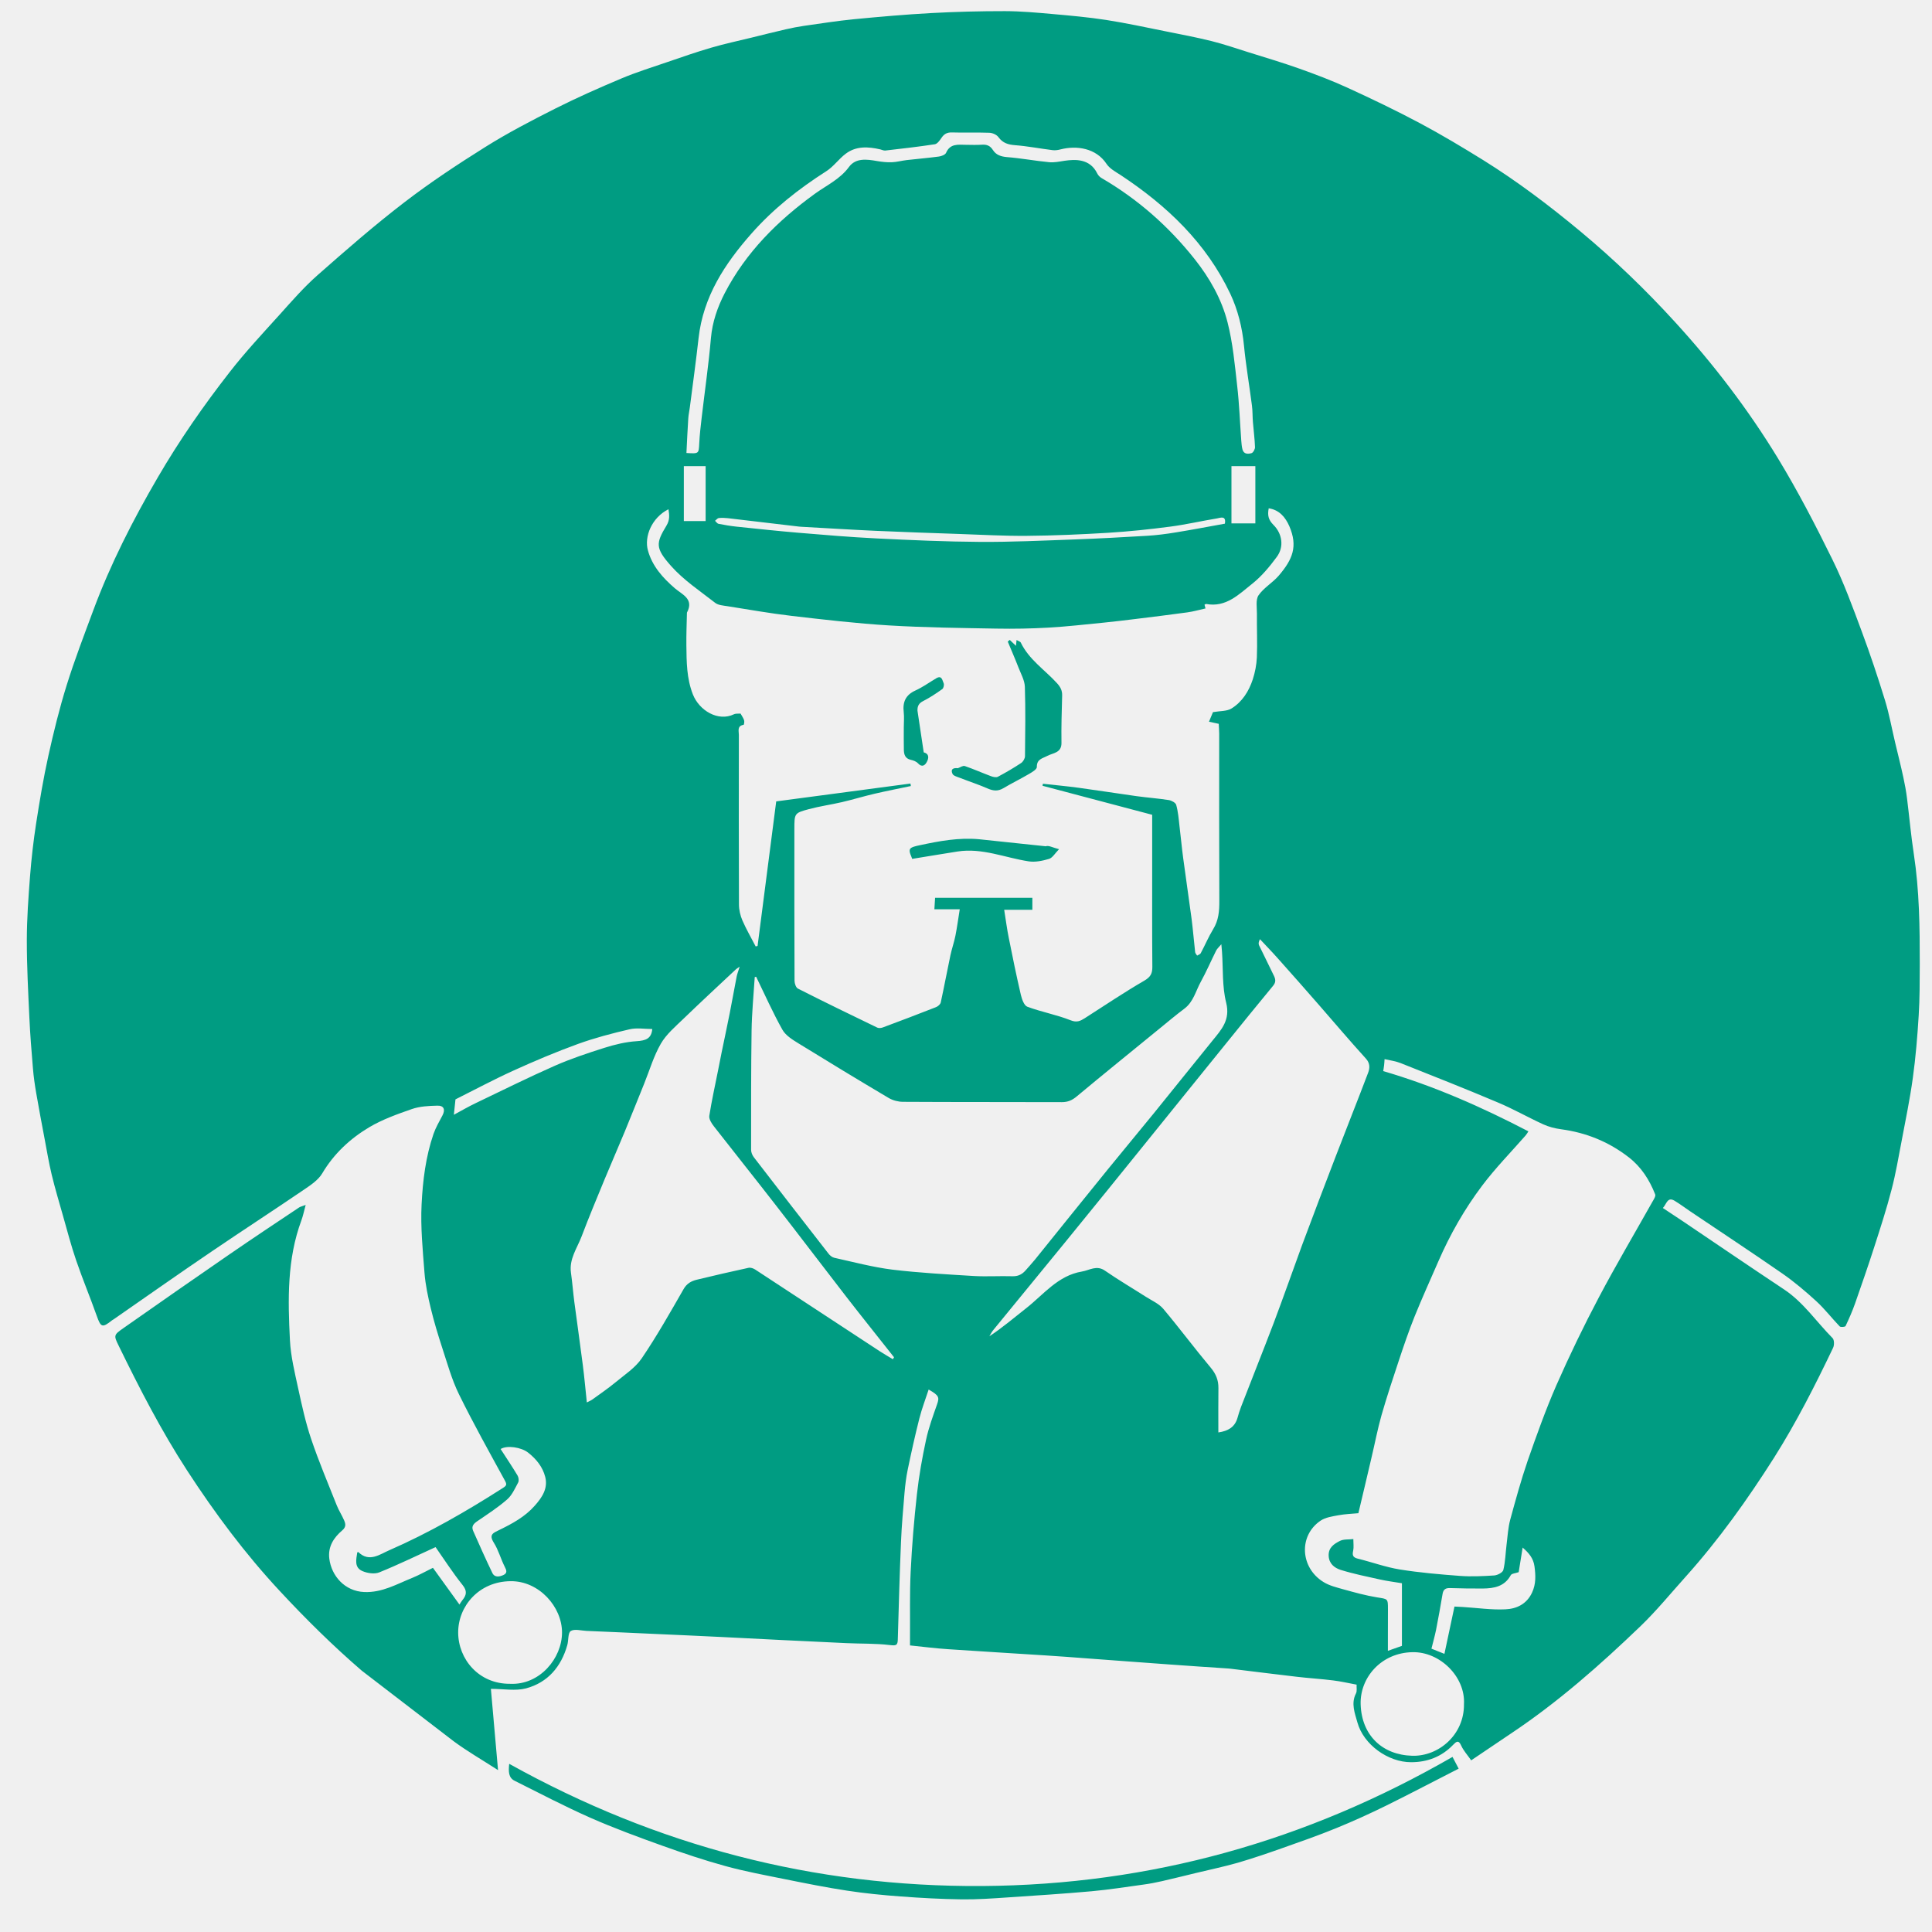
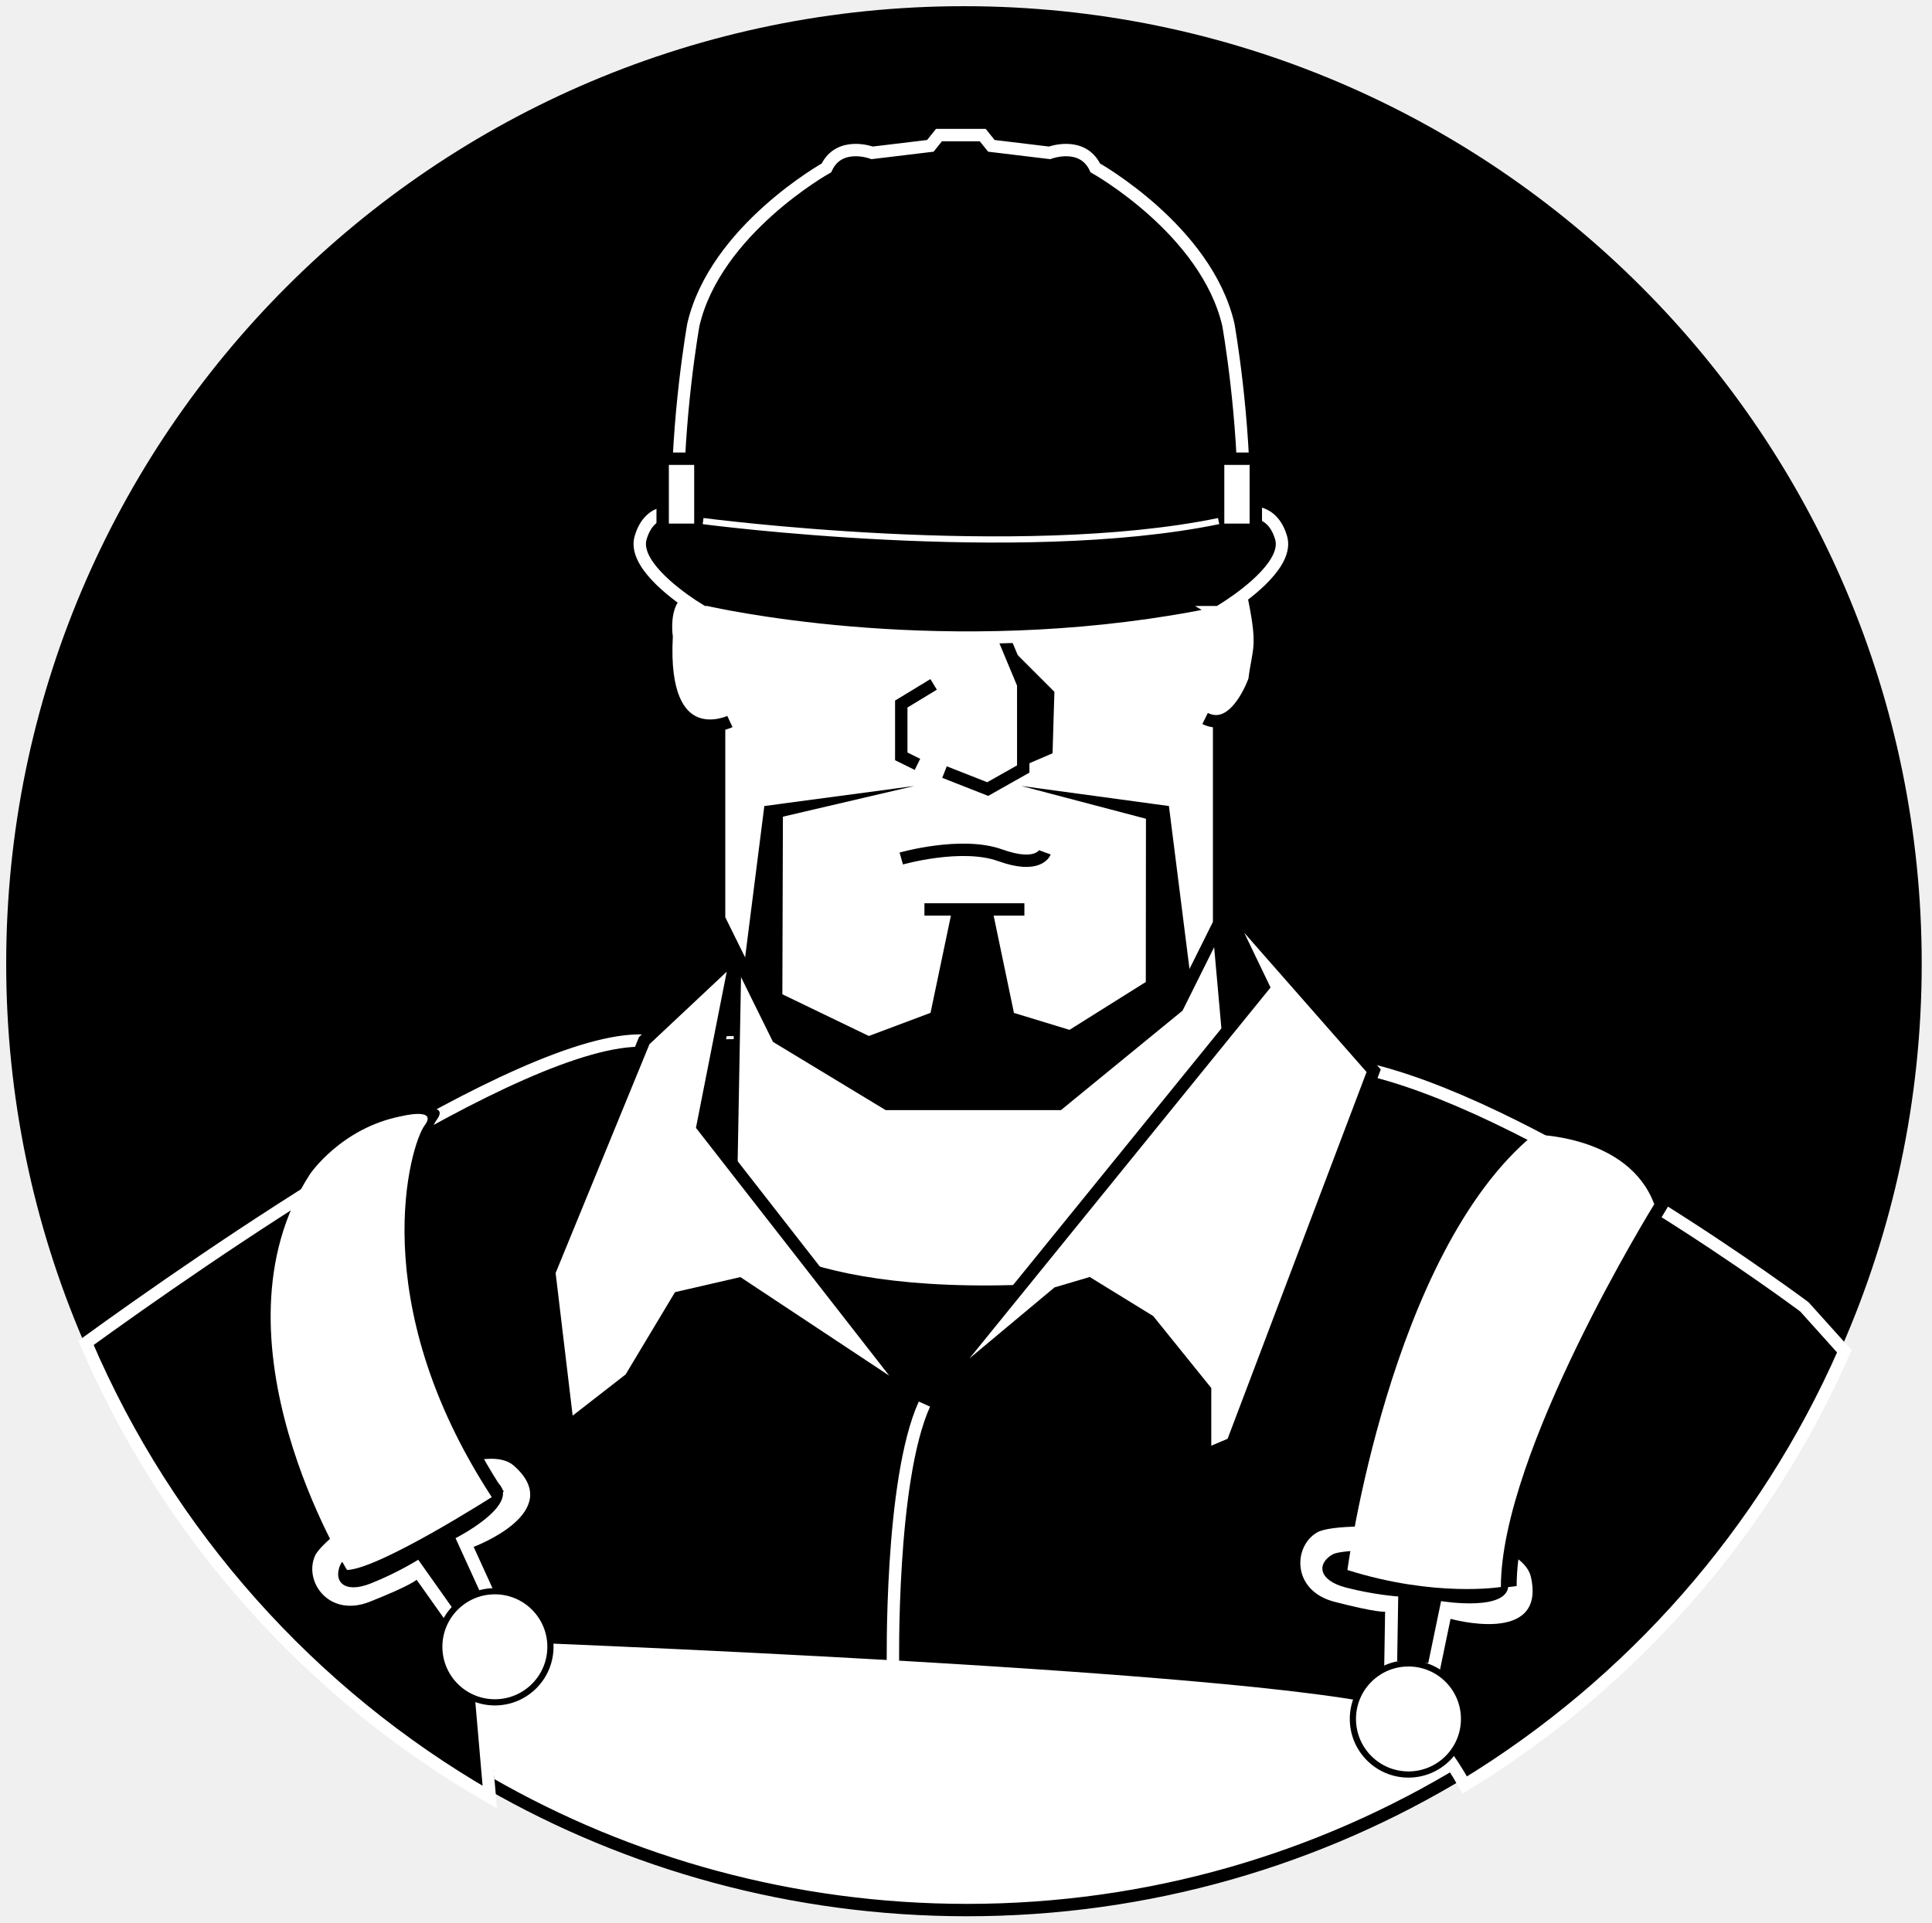
- <svg xmlns="http://www.w3.org/2000/svg" version="1.1" id="lineman" x="0px" y="0px" width="60px" height="60px" viewBox="0 0 60 60" enable-background="new 0 0 60 60" xml:space="preserve">
-   <path fill="#009C82" d="M28.068,22.591c0,0.229-0.003,0.458,0.002,0.688c0.002,0.149,0.037,0.278,0.215,0.318  c0.08,0.017,0.171,0.051,0.223,0.108c0.126,0.138,0.222,0.061,0.276-0.044c0.056-0.106,0.086-0.246-0.097-0.297l-0.194-1.294  c-0.003-0.141,0.04-0.229,0.175-0.297c0.208-0.105,0.405-0.237,0.596-0.373c0.04-0.028,0.063-0.135,0.042-0.181  c-0.041-0.086-0.052-0.259-0.229-0.155c-0.215,0.127-0.421,0.277-0.648,0.38c-0.304,0.138-0.4,0.358-0.363,0.673  C28.084,22.273,28.068,22.433,28.068,22.591z" />
-   <path fill="#009C82" d="M30.506,58.572c-5.232,0.033-10.113-1.247-14.692-3.795c-0.027,0.244-0.022,0.433,0.169,0.527  c0.778,0.389,1.55,0.793,2.346,1.146c0.734,0.323,1.492,0.602,2.248,0.873c0.645,0.231,1.296,0.45,1.957,0.631  c0.605,0.166,1.224,0.28,1.84,0.405c0.642,0.129,1.285,0.259,1.933,0.357c0.55,0.084,1.105,0.139,1.662,0.18  c0.628,0.047,1.259,0.082,1.889,0.09c0.478,0.007,0.958-0.027,1.437-0.06c0.871-0.058,1.742-0.114,2.613-0.192  c0.535-0.049,1.07-0.133,1.605-0.207c0.193-0.026,0.387-0.063,0.577-0.107c0.354-0.081,0.707-0.169,1.062-0.255  c0.431-0.104,0.863-0.194,1.287-0.315c0.457-0.134,0.908-0.287,1.355-0.445c0.572-0.202,1.146-0.402,1.705-0.631  c0.523-0.213,1.037-0.447,1.544-0.696c0.751-0.37,1.494-0.763,2.257-1.151c-0.078-0.148-0.135-0.256-0.191-0.365  C40.581,57.173,35.734,58.537,30.506,58.572z" />
-   <path fill="#009C82" d="M29.797,24.152c0.292,0.114,0.592,0.212,0.879,0.337c0.172,0.074,0.315,0.089,0.481-0.009  c0.261-0.155,0.534-0.288,0.795-0.441c0.097-0.056,0.248-0.145,0.248-0.217c-0.005-0.249,0.172-0.265,0.327-0.348  c0.173-0.092,0.443-0.088,0.438-0.404c-0.008-0.49,0.008-0.979,0.021-1.469c0.004-0.158-0.051-0.264-0.162-0.386  c-0.379-0.415-0.869-0.732-1.122-1.258c-0.015-0.032-0.071-0.046-0.132-0.081c-0.008,0.077-0.014,0.129-0.018,0.181  c-0.064-0.062-0.129-0.122-0.193-0.184c-0.021,0.018-0.041,0.035-0.062,0.052c0.11,0.267,0.227,0.531,0.33,0.799  c0.077,0.199,0.193,0.4,0.201,0.604c0.023,0.719,0.012,1.439,0.004,2.158c-0.002,0.072-0.059,0.17-0.12,0.21  c-0.233,0.155-0.476,0.296-0.722,0.427c-0.053,0.028-0.146,0.007-0.211-0.017c-0.274-0.102-0.542-0.222-0.817-0.316  c-0.058-0.019-0.143,0.042-0.214,0.067c-0.133-0.014-0.238,0.021-0.168,0.174C29.607,24.093,29.719,24.122,29.797,24.152z" />
-   <path fill="#009C82" d="M28.561,26.25c-0.109,0.024-0.272,0.053-0.302,0.125c-0.036,0.083,0.047,0.218,0.07,0.298  c0.5-0.081,0.951-0.157,1.404-0.228c0.767-0.121,1.476,0.192,2.212,0.305c0.201,0.032,0.432-0.016,0.633-0.076  c0.107-0.032,0.184-0.171,0.312-0.302c-0.188-0.045-0.326-0.127-0.412-0.09l-2.076-0.219C29.781,26.006,29.168,26.119,28.561,26.25z  " />
-   <path fill="#009C82" d="M59.436,26.527c-0.088-0.574-0.139-1.152-0.211-1.728c-0.027-0.217-0.066-0.434-0.113-0.648  c-0.078-0.364-0.17-0.725-0.256-1.087c-0.104-0.438-0.183-0.882-0.314-1.31c-0.223-0.726-0.464-1.447-0.729-2.158  c-0.278-0.746-0.551-1.499-0.902-2.211c-0.526-1.072-1.079-2.138-1.699-3.158c-0.925-1.518-2.005-2.929-3.206-4.241  c-0.909-0.996-1.879-1.928-2.916-2.792c-0.965-0.803-1.964-1.559-3.028-2.222c-0.643-0.398-1.291-0.787-1.957-1.142  c-0.737-0.393-1.492-0.755-2.254-1.104c-0.488-0.224-0.992-0.415-1.498-0.595c-0.521-0.186-1.052-0.342-1.58-0.508  c-0.381-0.12-0.76-0.25-1.146-0.347c-0.477-0.118-0.956-0.209-1.436-0.305c-0.61-0.123-1.222-0.255-1.836-0.351  c-0.552-0.085-1.105-0.135-1.662-0.184c-0.493-0.044-0.988-0.089-1.484-0.09c-0.764-0.001-1.529,0.019-2.291,0.06  c-0.801,0.044-1.6,0.114-2.397,0.191c-0.522,0.051-1.04,0.134-1.56,0.207c-0.185,0.027-0.369,0.063-0.551,0.105  C24.053,0.991,23.7,1.08,23.346,1.167C22.925,1.27,22.5,1.36,22.084,1.482c-0.457,0.133-0.908,0.291-1.358,0.445  c-0.479,0.164-0.964,0.315-1.43,0.511c-0.689,0.29-1.375,0.593-2.042,0.929c-0.739,0.372-1.476,0.756-2.176,1.194  c-0.862,0.54-1.714,1.103-2.52,1.722c-0.928,0.712-1.812,1.483-2.69,2.257C9.44,8.916,9.065,9.349,8.685,9.771  c-0.528,0.584-1.068,1.162-1.551,1.783c-0.814,1.043-1.569,2.13-2.236,3.276c-0.772,1.325-1.467,2.686-2.001,4.125  c-0.285,0.769-0.58,1.535-0.824,2.317c-0.226,0.724-0.408,1.464-0.572,2.205c-0.153,0.692-0.27,1.394-0.379,2.095  c-0.084,0.543-0.146,1.09-0.189,1.638c-0.051,0.66-0.099,1.322-0.1,1.983c-0.001,0.803,0.042,1.606,0.079,2.409  c0.024,0.526,0.067,1.054,0.111,1.578c0.021,0.258,0.058,0.514,0.102,0.77c0.082,0.476,0.172,0.951,0.262,1.427  c0.069,0.366,0.13,0.733,0.217,1.097c0.103,0.428,0.229,0.85,0.349,1.272c0.133,0.467,0.255,0.938,0.412,1.396  c0.198,0.58,0.435,1.146,0.64,1.724c0.128,0.36,0.17,0.38,0.478,0.135c0.012-0.01,0.026-0.017,0.04-0.024  c1.018-0.707,2.031-1.42,3.056-2.115c0.955-0.649,1.924-1.278,2.879-1.928c0.203-0.138,0.428-0.291,0.548-0.492  c0.364-0.614,0.869-1.082,1.465-1.437c0.408-0.241,0.868-0.405,1.319-0.562c0.247-0.086,0.524-0.099,0.79-0.106  c0.205-0.007,0.256,0.121,0.162,0.302c-0.099,0.188-0.209,0.377-0.279,0.576c-0.243,0.707-0.333,1.449-0.37,2.186  c-0.035,0.705,0.035,1.42,0.09,2.127c0.029,0.371,0.108,0.742,0.196,1.106c0.099,0.411,0.222,0.817,0.354,1.222  c0.16,0.485,0.296,0.987,0.521,1.445c0.445,0.906,0.939,1.789,1.424,2.676c0.065,0.119,0.062,0.156-0.055,0.23  c-1.136,0.727-2.302,1.4-3.538,1.939c-0.283,0.121-0.62,0.387-0.956,0.055c-0.003-0.004-0.015,0.004-0.034,0.01  c-0.032,0.219-0.102,0.471,0.166,0.583c0.153,0.065,0.372,0.097,0.519,0.037c0.586-0.237,1.156-0.515,1.747-0.784  c0.263,0.374,0.53,0.792,0.837,1.175c0.151,0.188,0.125,0.315-0.005,0.474c-0.032,0.039-0.057,0.084-0.09,0.135  c-0.298-0.413-0.571-0.791-0.824-1.141c-0.246,0.121-0.44,0.231-0.645,0.314c-0.481,0.193-0.933,0.461-1.49,0.438  c-0.608-0.027-1.016-0.504-1.083-1.035c-0.047-0.377,0.139-0.656,0.403-0.881c0.125-0.107,0.103-0.205,0.056-0.312  c-0.068-0.159-0.166-0.307-0.229-0.467c-0.271-0.684-0.559-1.361-0.794-2.059c-0.173-0.511-0.288-1.043-0.403-1.57  c-0.107-0.495-0.23-0.995-0.256-1.498c-0.064-1.256-0.092-2.514,0.357-3.723c0.051-0.139,0.08-0.285,0.132-0.477  c-0.11,0.042-0.164,0.053-0.206,0.08c-0.722,0.482-1.446,0.963-2.161,1.455c-1.102,0.759-2.199,1.523-3.293,2.291  c-0.302,0.211-0.304,0.227-0.15,0.541c0.647,1.326,1.32,2.637,2.127,3.879c0.861,1.325,1.802,2.587,2.875,3.74  c0.807,0.869,1.655,1.707,2.551,2.479l2.853,2.191c0.422,0.312,0.88,0.575,1.378,0.897c-0.078-0.883-0.149-1.697-0.222-2.524  c0.396,0,0.764,0.071,1.091-0.015c0.674-0.181,1.09-0.668,1.281-1.341c0.043-0.149,0.017-0.382,0.108-0.44  c0.117-0.073,0.322-0.012,0.489-0.004c0.7,0.028,1.401,0.062,2.101,0.093c0.702,0.032,1.403,0.062,2.104,0.097  c0.621,0.029,1.242,0.062,1.863,0.094c0.668,0.033,1.336,0.066,2.006,0.096c0.45,0.021,0.903,0.006,1.349,0.06  c0.189,0.022,0.241,0.013,0.245-0.173c0.029-1.01,0.056-2.018,0.099-3.025c0.021-0.511,0.067-1.021,0.11-1.533  c0.021-0.24,0.05-0.483,0.1-0.722c0.11-0.53,0.228-1.062,0.361-1.587c0.076-0.3,0.189-0.592,0.288-0.896  c0.323,0.185,0.338,0.24,0.261,0.461c-0.127,0.363-0.262,0.728-0.342,1.103c-0.12,0.556-0.22,1.12-0.283,1.687  c-0.088,0.798-0.156,1.599-0.194,2.399c-0.034,0.688-0.015,1.377-0.021,2.065c0,0.083,0,0.167,0,0.232  c0.416,0.043,0.797,0.092,1.181,0.117c1.013,0.069,2.025,0.128,3.039,0.194c0.432,0.026,0.861,0.061,1.295,0.093  c0.854,0.062,1.711,0.129,2.565,0.189c0.599,0.045,1.194,0.082,1.793,0.123c0.022,0.002,0.046,0.004,0.069,0.006  c0.691,0.084,1.383,0.172,2.074,0.252c0.373,0.044,0.75,0.066,1.125,0.113c0.24,0.029,0.476,0.084,0.729,0.131  c-0.006,0.092,0.019,0.199-0.021,0.275c-0.16,0.311-0.032,0.615,0.045,0.897c0.188,0.687,0.951,1.239,1.669,1.237  c0.502,0,0.948-0.168,1.305-0.541c0.093-0.096,0.168-0.164,0.251,0.027c0.07,0.156,0.193,0.289,0.309,0.456  c0.431-0.291,0.834-0.565,1.238-0.835c1.457-0.971,2.762-2.123,4.021-3.332c0.497-0.479,0.938-1.02,1.401-1.535  c1.028-1.146,1.92-2.396,2.746-3.697c0.692-1.095,1.276-2.246,1.832-3.41c0.041-0.082,0.041-0.248-0.016-0.305  c-0.5-0.504-0.898-1.106-1.504-1.51c-1.055-0.701-2.102-1.414-3.149-2.121c-0.204-0.136-0.409-0.271-0.616-0.408  c0.117-0.127,0.142-0.358,0.362-0.226c0.169,0.101,0.325,0.22,0.487,0.329c0.956,0.645,1.919,1.277,2.865,1.934  c0.371,0.258,0.721,0.555,1.053,0.859c0.261,0.24,0.479,0.525,0.725,0.781c0.029,0.029,0.168,0.018,0.182-0.012  c0.108-0.228,0.209-0.459,0.293-0.695c0.203-0.582,0.406-1.163,0.594-1.748c0.191-0.594,0.385-1.189,0.541-1.793  c0.13-0.495,0.215-1.004,0.312-1.508c0.123-0.65,0.258-1.302,0.348-1.957c0.09-0.646,0.143-1.297,0.183-1.947  c0.033-0.529,0.031-1.061,0.033-1.59C59.621,28.803,59.609,27.662,59.436,26.527z M21.375,12.996  c0.007-0.117,0.035-0.233,0.049-0.349c0.092-0.716,0.191-1.431,0.271-2.147c0.144-1.288,0.813-2.307,1.642-3.246  c0.675-0.766,1.467-1.389,2.326-1.938c0.225-0.143,0.387-0.381,0.603-0.543c0.324-0.243,0.697-0.22,1.071-0.134  c0.053,0.012,0.107,0.042,0.158,0.036c0.514-0.059,1.027-0.117,1.537-0.195c0.077-0.012,0.152-0.118,0.205-0.196  c0.081-0.122,0.172-0.175,0.326-0.171c0.387,0.012,0.774-0.004,1.162,0.01c0.102,0.004,0.229,0.061,0.283,0.137  c0.137,0.185,0.301,0.232,0.516,0.249c0.392,0.03,0.776,0.106,1.166,0.154c0.08,0.011,0.168-0.003,0.248-0.024  c0.506-0.129,1.104-0.037,1.426,0.45c0.097,0.148,0.279,0.245,0.437,0.347c1.438,0.95,2.658,2.106,3.407,3.688  c0.236,0.503,0.37,1.046,0.425,1.609c0.06,0.622,0.168,1.24,0.247,1.86c0.023,0.172,0.016,0.348,0.031,0.521  c0.02,0.257,0.056,0.514,0.064,0.771c0.004,0.063-0.055,0.17-0.105,0.187c-0.105,0.031-0.243,0.041-0.284-0.115  c-0.024-0.09-0.03-0.186-0.038-0.279c-0.041-0.565-0.061-1.132-0.126-1.694c-0.075-0.661-0.135-1.33-0.299-1.972  c-0.183-0.72-0.552-1.371-1.017-1.959c-0.808-1.02-1.768-1.866-2.894-2.522c-0.056-0.033-0.11-0.087-0.137-0.146  c-0.228-0.464-0.687-0.44-1.015-0.392c-0.158,0.024-0.322,0.06-0.479,0.044c-0.438-0.042-0.869-0.123-1.307-0.158  c-0.187-0.016-0.338-0.065-0.437-0.218c-0.085-0.134-0.188-0.178-0.343-0.167c-0.165,0.012-0.333,0.004-0.499,0.003  c-0.238-0.002-0.486-0.046-0.614,0.249c-0.026,0.06-0.141,0.104-0.22,0.115c-0.334,0.045-0.672,0.072-1.006,0.111  c-0.154,0.018-0.308,0.062-0.462,0.067c-0.153,0.005-0.308-0.012-0.459-0.038c-0.318-0.056-0.659-0.101-0.868,0.184  c-0.28,0.381-0.691,0.567-1.053,0.828c-1.156,0.836-2.149,1.822-2.809,3.097c-0.219,0.425-0.381,0.887-0.425,1.386  c-0.072,0.827-0.192,1.65-0.288,2.475c-0.031,0.265-0.062,0.53-0.075,0.796c-0.017,0.325-0.009,0.325-0.398,0.301  C21.336,13.701,21.352,13.348,21.375,12.996z M38.986,14.477c0,0.592,0,1.178,0,1.777c-0.248,0-0.479,0-0.742,0  c0-0.603,0-1.183,0-1.777C38.493,14.477,38.732,14.477,38.986,14.477z M38.04,16.263c-0.522,0.094-1.021,0.19-1.522,0.271  c-0.293,0.048-0.588,0.087-0.886,0.105c-0.763,0.046-1.528,0.087-2.291,0.115c-0.969,0.035-1.938,0.081-2.907,0.075  c-1.073-0.007-2.145-0.055-3.217-0.108c-0.809-0.04-1.616-0.108-2.424-0.176c-0.641-0.054-1.282-0.123-1.923-0.19  c-0.187-0.02-0.372-0.051-0.556-0.088c-0.041-0.008-0.072-0.061-0.108-0.093c0.038-0.029,0.075-0.08,0.116-0.085  c0.093-0.011,0.189-0.007,0.284,0.004c0.74,0.085,1.48,0.174,2.22,0.262c0.024,0.003,0.048,0.004,0.071,0.005  c0.763,0.042,1.525,0.09,2.29,0.125c0.858,0.039,1.718,0.067,2.577,0.097c0.708,0.024,1.417,0.065,2.125,0.059  c0.844-0.007,1.688-0.044,2.532-0.095c0.642-0.04,1.284-0.107,1.921-0.191c0.487-0.063,0.969-0.176,1.453-0.255  C37.895,16.083,38.086,15.998,38.04,16.263z M21.237,14.477c0.23,0,0.447,0,0.677,0c0,0.57,0,1.127,0,1.706  c-0.222,0-0.438,0-0.677,0C21.237,15.624,21.237,15.061,21.237,14.477z M20.76,15.815c0.029,0.18,0.045,0.331-0.062,0.508  c-0.331,0.547-0.35,0.697,0.137,1.248c0.392,0.443,0.904,0.783,1.376,1.151c0.096,0.075,0.25,0.083,0.38,0.104  c0.665,0.105,1.328,0.223,1.995,0.301c1.007,0.117,2.015,0.235,3.025,0.296c1.109,0.067,2.223,0.079,3.333,0.099  c0.541,0.01,1.084,0,1.625-0.031c0.572-0.033,1.142-0.099,1.713-0.155c0.312-0.031,0.623-0.069,0.936-0.107  c0.553-0.068,1.104-0.135,1.654-0.211c0.186-0.025,0.367-0.078,0.566-0.122c-0.008-0.03-0.021-0.074-0.031-0.117  c0.025-0.011,0.041-0.024,0.052-0.022c0.618,0.115,1.017-0.301,1.431-0.629c0.291-0.231,0.538-0.529,0.76-0.83  c0.238-0.318,0.168-0.73-0.103-0.998c-0.157-0.157-0.188-0.298-0.146-0.514c0.332,0.049,0.519,0.281,0.639,0.552  c0.271,0.628,0.107,1.031-0.327,1.539c-0.19,0.221-0.467,0.376-0.629,0.612c-0.093,0.139-0.047,0.379-0.049,0.574  c-0.005,0.452,0.016,0.903-0.002,1.354c-0.011,0.23-0.056,0.465-0.128,0.685c-0.121,0.367-0.328,0.696-0.66,0.901  c-0.145,0.089-0.352,0.074-0.575,0.113c-0.024,0.061-0.071,0.169-0.124,0.297c0.12,0.026,0.203,0.044,0.303,0.066  c0.004,0.101,0.014,0.202,0.014,0.303c0,1.733-0.004,3.466,0.004,5.199c0.002,0.312-0.021,0.601-0.191,0.876  c-0.145,0.237-0.253,0.497-0.385,0.743c-0.018,0.037-0.075,0.052-0.113,0.077c-0.023-0.037-0.059-0.071-0.062-0.11  c-0.039-0.344-0.066-0.688-0.11-1.031c-0.083-0.629-0.178-1.257-0.261-1.886c-0.045-0.334-0.075-0.671-0.116-1.006  c-0.024-0.218-0.042-0.438-0.101-0.648c-0.018-0.067-0.146-0.136-0.229-0.149c-0.332-0.052-0.67-0.076-1.004-0.122  c-0.597-0.083-1.192-0.178-1.789-0.259c-0.372-0.051-0.745-0.084-1.118-0.126c-0.004,0.021-0.007,0.042-0.011,0.063  c1.133,0.299,2.265,0.599,3.405,0.901c0,0.536,0,1.049,0,1.563c0,1.052-0.004,2.105,0.005,3.157  c0.002,0.207-0.054,0.318-0.251,0.432c-0.631,0.366-1.234,0.774-1.85,1.167c-0.135,0.085-0.246,0.141-0.439,0.062  c-0.434-0.172-0.901-0.256-1.342-0.42c-0.102-0.037-0.17-0.236-0.203-0.375c-0.135-0.583-0.256-1.168-0.372-1.755  c-0.058-0.282-0.093-0.566-0.144-0.88c0.316,0,0.59,0,0.875,0c0-0.138,0-0.25,0-0.374c-1.013,0-2.005,0-3.021,0  c-0.007,0.115-0.015,0.222-0.022,0.357c0.255,0,0.495,0,0.788,0c-0.048,0.297-0.083,0.562-0.135,0.824  c-0.041,0.205-0.112,0.403-0.155,0.607c-0.104,0.487-0.194,0.979-0.3,1.463c-0.013,0.059-0.087,0.122-0.148,0.146  c-0.547,0.215-1.097,0.424-1.648,0.629c-0.052,0.02-0.127,0.029-0.174,0.007c-0.825-0.397-1.648-0.798-2.465-1.212  c-0.062-0.03-0.105-0.158-0.106-0.241c-0.007-1.527-0.005-3.055-0.005-4.583c0-0.04,0-0.079,0-0.119c0-0.498-0.003-0.509,0.449-0.63  c0.338-0.091,0.688-0.139,1.028-0.218c0.339-0.079,0.672-0.181,1.01-0.26c0.375-0.087,0.753-0.161,1.13-0.24  c-0.004-0.026-0.008-0.052-0.012-0.077c-1.391,0.185-2.783,0.37-4.169,0.554c-0.196,1.524-0.388,3.007-0.579,4.49  c-0.02,0.005-0.039,0.009-0.059,0.014c-0.139-0.268-0.291-0.53-0.411-0.805c-0.066-0.152-0.107-0.328-0.108-0.494  c-0.007-1.756-0.005-3.513-0.003-5.27c0-0.12-0.061-0.279,0.146-0.313c0.015-0.002,0.03-0.098,0.017-0.141  c-0.022-0.069-0.068-0.132-0.11-0.208c-0.065,0.006-0.145-0.007-0.204,0.021c-0.493,0.239-1.082-0.117-1.278-0.619  c-0.194-0.498-0.195-1.008-0.201-1.522c-0.004-0.332,0.01-0.663,0.017-0.995c0-0.007-0.001-0.017,0.002-0.023  c0.224-0.424-0.148-0.557-0.375-0.752c-0.378-0.325-0.706-0.693-0.838-1.177C20.002,16.67,20.236,16.078,20.76,15.815z   M14.829,47.238c0.314-0.215,0.636-0.422,0.921-0.672c0.152-0.133,0.244-0.342,0.342-0.526c0.03-0.056,0.015-0.161-0.021-0.22  c-0.167-0.277-0.348-0.547-0.524-0.819c0.199-0.125,0.645-0.056,0.858,0.114c0.252,0.199,0.448,0.443,0.527,0.75  c0.093,0.359-0.099,0.643-0.325,0.896c-0.304,0.346-0.701,0.559-1.106,0.756c-0.181,0.088-0.326,0.137-0.167,0.39  c0.146,0.229,0.217,0.507,0.342,0.752c0.057,0.108,0.083,0.194-0.036,0.252c-0.122,0.057-0.277,0.09-0.35-0.062  c-0.209-0.434-0.404-0.871-0.598-1.312C14.632,47.396,14.713,47.316,14.829,47.238z M15.837,52.292  c-0.971,0.006-1.606-0.769-1.608-1.593c-0.001-0.816,0.642-1.586,1.629-1.594c0.879-0.01,1.596,0.793,1.596,1.593  C17.454,51.502,16.758,52.339,15.837,52.292z M17.231,33.098c-0.828,0.365-1.639,0.769-2.454,1.159  c-0.228,0.109-0.447,0.236-0.682,0.363c0.019-0.181,0.033-0.315,0.05-0.478c0.578-0.289,1.175-0.609,1.792-0.89  c0.661-0.3,1.331-0.584,2.012-0.831c0.521-0.188,1.061-0.33,1.601-0.455c0.224-0.053,0.471-0.009,0.707-0.009  c-0.027,0.301-0.205,0.36-0.485,0.378c-0.337,0.021-0.677,0.104-1.001,0.206C18.25,32.706,17.729,32.879,17.231,33.098z   M27.729,42.212c-0.137-0.083-0.278-0.163-0.412-0.251c-1.288-0.845-2.576-1.691-3.865-2.535c-0.056-0.037-0.142-0.066-0.205-0.053  c-0.538,0.116-1.074,0.241-1.609,0.37c-0.17,0.042-0.308,0.116-0.409,0.292c-0.416,0.725-0.828,1.455-1.297,2.146  c-0.201,0.297-0.53,0.51-0.814,0.746c-0.229,0.189-0.475,0.357-0.715,0.531c-0.049,0.036-0.108,0.059-0.178,0.096  c-0.044-0.412-0.077-0.787-0.125-1.16c-0.083-0.651-0.177-1.303-0.263-1.955c-0.04-0.304-0.062-0.609-0.105-0.912  c-0.061-0.43,0.192-0.764,0.331-1.131c0.225-0.595,0.471-1.182,0.713-1.77c0.204-0.493,0.419-0.982,0.624-1.477  c0.205-0.496,0.402-0.994,0.604-1.491c0.168-0.417,0.296-0.858,0.519-1.245c0.17-0.294,0.449-0.529,0.699-0.771  c0.54-0.521,1.091-1.031,1.638-1.544c0.015-0.014,0.034-0.023,0.111-0.078c-0.043,0.141-0.076,0.222-0.093,0.306  c-0.073,0.375-0.139,0.751-0.213,1.126c-0.082,0.411-0.169,0.821-0.254,1.231c-0.039,0.191-0.076,0.383-0.114,0.574  c-0.092,0.465-0.196,0.93-0.269,1.396c-0.015,0.098,0.067,0.229,0.138,0.32c0.629,0.808,1.269,1.606,1.897,2.416  c0.746,0.959,1.48,1.928,2.225,2.89c0.487,0.628,0.985,1.247,1.477,1.872C27.752,42.174,27.74,42.193,27.729,42.212z M30.252,39.628  c-0.846-0.052-1.696-0.097-2.537-0.198c-0.608-0.076-1.207-0.236-1.808-0.369c-0.067-0.016-0.137-0.074-0.181-0.133  c-0.774-0.994-1.547-1.99-2.316-2.99c-0.047-0.062-0.084-0.151-0.084-0.229c0-1.234-0.003-2.468,0.015-3.702  c0.008-0.554,0.063-1.108,0.098-1.663c0.014-0.003,0.029-0.006,0.044-0.01c0.268,0.55,0.517,1.113,0.816,1.646  c0.102,0.182,0.321,0.313,0.511,0.431c0.926,0.571,1.857,1.135,2.793,1.69c0.125,0.073,0.29,0.116,0.436,0.117  c1.646,0.01,3.291,0.004,4.938,0.01c0.188,0,0.322-0.059,0.467-0.182c0.847-0.706,1.705-1.398,2.56-2.097  c0.259-0.211,0.515-0.427,0.78-0.626c0.281-0.211,0.35-0.547,0.506-0.829c0.174-0.316,0.318-0.651,0.48-0.975  c0.027-0.055,0.08-0.099,0.16-0.195c0.01,0.125,0.016,0.183,0.021,0.243c0.036,0.525,0.002,1.069,0.129,1.573  c0.134,0.536-0.147,0.836-0.427,1.18c-0.608,0.748-1.209,1.5-1.815,2.248c-0.476,0.584-0.956,1.16-1.431,1.744  c-0.758,0.934-1.51,1.869-2.264,2.805c-0.096,0.115-0.197,0.228-0.297,0.341c-0.107,0.12-0.232,0.183-0.406,0.177  C31.045,39.623,30.646,39.65,30.252,39.628z M39.557,41.084c-0.332,0.873-0.679,1.738-1.015,2.607  c-0.045,0.115-0.079,0.234-0.114,0.353c-0.082,0.274-0.283,0.397-0.591,0.442c0-0.48-0.004-0.932,0.002-1.381  c0.002-0.244-0.077-0.438-0.239-0.631c-0.504-0.601-0.97-1.229-1.474-1.828c-0.138-0.162-0.356-0.256-0.543-0.375  c-0.423-0.271-0.854-0.523-1.267-0.809c-0.262-0.182-0.48-0.012-0.717,0.027c-0.744,0.124-1.187,0.712-1.73,1.139  c-0.374,0.292-0.732,0.602-1.143,0.871c0.035-0.059,0.066-0.124,0.108-0.177c0.754-0.923,1.511-1.843,2.265-2.767  c0.846-1.037,1.687-2.076,2.527-3.117c0.807-0.996,1.611-1.998,2.42-2.994c0.496-0.614,0.994-1.229,1.496-1.836  c0.12-0.145,0.041-0.261-0.018-0.384c-0.139-0.292-0.285-0.579-0.424-0.869c-0.021-0.045-0.014-0.104,0.029-0.188  c0.191,0.204,0.387,0.406,0.571,0.614c0.425,0.475,0.845,0.952,1.264,1.432c0.484,0.556,0.96,1.117,1.456,1.663  c0.131,0.146,0.123,0.293,0.069,0.438c-0.33,0.871-0.677,1.737-1.011,2.608c-0.352,0.914-0.698,1.828-1.041,2.746  C40.143,39.473,39.859,40.282,39.557,41.084z M43.861,54.527c-0.939-0.025-1.575-0.641-1.605-1.598  c-0.025-0.826,0.635-1.601,1.607-1.619c0.857-0.02,1.65,0.766,1.602,1.615C45.475,53.879,44.674,54.549,43.861,54.527z   M47.58,49.458c-0.168,0.362-0.484,0.506-0.828,0.521c-0.438,0.021-0.877-0.045-1.314-0.072c-0.078-0.006-0.156-0.01-0.268-0.014  c-0.104,0.479-0.205,0.955-0.312,1.469c-0.135-0.055-0.271-0.107-0.403-0.161c0.051-0.204,0.103-0.39,0.142-0.578  c0.073-0.374,0.141-0.749,0.204-1.125c0.023-0.138,0.095-0.183,0.229-0.179c0.34,0.01,0.68,0.017,1.02,0.014  c0.35-0.004,0.674-0.061,0.867-0.412c0.029-0.056,0.15-0.061,0.247-0.096c0.036-0.231,0.077-0.482,0.123-0.764  c0.2,0.174,0.334,0.334,0.368,0.586C47.693,48.932,47.703,49.191,47.58,49.458z M51.316,37.324  c-0.555,0.988-1.133,1.965-1.662,2.967c-0.473,0.895-0.912,1.805-1.319,2.729c-0.334,0.764-0.614,1.551-0.89,2.34  c-0.207,0.604-0.377,1.222-0.545,1.84c-0.065,0.246-0.08,0.51-0.112,0.767c-0.033,0.265-0.038,0.534-0.101,0.791  c-0.019,0.077-0.181,0.162-0.281,0.169c-0.354,0.023-0.713,0.04-1.066,0.014c-0.626-0.047-1.252-0.101-1.871-0.2  c-0.438-0.071-0.865-0.229-1.3-0.335c-0.155-0.038-0.178-0.108-0.144-0.252c0.022-0.104,0.004-0.217,0.004-0.357  c-0.146,0.018-0.299-0.001-0.416,0.057c-0.18,0.092-0.362,0.205-0.35,0.465c0.012,0.246,0.182,0.373,0.365,0.433  c0.396,0.124,0.811,0.208,1.217,0.298c0.223,0.051,0.448,0.077,0.693,0.119c0,0.626,0,1.27,0,1.945  c-0.124,0.046-0.264,0.094-0.436,0.154c0-0.179,0-0.311,0-0.439c0-0.285,0.002-0.57,0.002-0.855c0-0.336-0.004-0.312-0.342-0.367  c-0.35-0.057-0.695-0.153-1.039-0.248c-0.213-0.061-0.438-0.113-0.621-0.228c-0.723-0.442-0.78-1.442-0.088-1.907  c0.152-0.101,0.361-0.131,0.549-0.166c0.213-0.039,0.434-0.047,0.623-0.064c0.145-0.604,0.274-1.162,0.406-1.721  c0.104-0.438,0.188-0.881,0.309-1.312c0.162-0.566,0.349-1.129,0.535-1.689c0.154-0.465,0.312-0.93,0.494-1.384  c0.234-0.579,0.492-1.147,0.742-1.721c0.362-0.833,0.812-1.621,1.357-2.345c0.412-0.547,0.896-1.041,1.35-1.559  c0.033-0.037,0.057-0.083,0.087-0.128c-1.46-0.76-2.938-1.412-4.509-1.871c0.009-0.062,0.021-0.12,0.027-0.18  c0.007-0.054,0.009-0.106,0.015-0.192c0.176,0.041,0.345,0.062,0.498,0.123c1.009,0.4,2.017,0.799,3.015,1.221  c0.481,0.201,0.938,0.463,1.414,0.681c0.172,0.078,0.365,0.128,0.553,0.153c0.779,0.104,1.48,0.387,2.104,0.871  c0.389,0.302,0.641,0.699,0.818,1.146C51.43,37.143,51.359,37.249,51.316,37.324z" />
+ <svg xmlns="http://www.w3.org/2000/svg" version="1.1" x="0px" y="0px" width="311.976" height="310.5" viewBox="0, 0, 311.976, 310.5">
+   <g id="Background">
+     <rect x="0" y="0" width="311.976" height="310.5" fill="#000000" fill-opacity="0" />
+   </g>
+   <g id="Layer 2" />
+   <g id="Layer 1">
+     <g>
+       <path d="M227.434,275.345 C212.139,268.657 75.984,263.689 75.984,263.689 L78.891,287.976 C101.579,301.04 128.095,308.515 156.156,308.515 C185.589,308.515 213.1,300.291 236.521,286.019 C231.321,276.741 227.434,275.345 227.434,275.345 z" fill="#FFFFFF" />
+       <path d="M227.434,275.345 C212.139,268.657 75.984,263.689 75.984,263.689 L78.891,287.976 C101.579,301.04 128.095,308.515 156.156,308.515 C185.589,308.515 213.1,300.291 236.521,286.019 C231.321,276.741 227.434,275.345 227.434,275.345 z" fill-opacity="0" stroke="#000000" stroke-width="2" stroke-miterlimit="10" />
+     </g>
+     <path d="M103.529,167.583 C103.529,167.583 193.273,165.339 221.319,172.443 C249.364,179.547 290.871,210.585 290.871,210.585 L297.321,217.76 C305.667,198.75 310.315,177.749 310.315,155.657 C310.315,70.242 241.073,1 155.657,1 C70.242,1 1,70.242 1,155.657 C1,177.22 5.416,197.753 13.388,216.401 C31.546,203.244 83.793,166.749 103.529,167.583 z" fill="#000000" />
+     <g>
+       <path d="M114.929,167.887 C108.161,167.98 104.028,168.082 104.029,168.083 C84.293,167.249 32.046,203.744 13.888,216.901 C27.12,247.851 50.155,273.612 79.092,290.275 L76.985,265.988 C76.985,265.988 212.14,270.958 227.435,277.645 C227.435,277.645 231.322,279.041 236.522,288.319 C263.491,271.885 285.017,247.422 297.821,218.259 L291.371,211.084 C291.371,211.084 249.864,180.047 221.819,172.942 C201.32,167.75 147.86,167.55 120.573,167.82" fill="#000000" />
+       <path d="M114.929,167.887 C108.161,167.98 104.028,168.082 104.029,168.083 C84.293,167.249 32.046,203.744 13.888,216.901 C27.12,247.851 50.155,273.612 79.092,290.275 L76.985,265.988 C76.985,265.988 212.14,270.958 227.435,277.645 C227.435,277.645 231.322,279.041 236.522,288.319 C263.491,271.885 285.017,247.422 297.821,218.259 L291.371,211.084 C291.371,211.084 249.864,180.047 221.819,172.942 C201.32,167.75 147.86,167.55 120.573,167.82" fill-opacity="0" stroke="#FFFFFF" stroke-width="2" stroke-miterlimit="10" />
+     </g>
+     <g>
+       <path d="M119.36,146.894 L118.423,197.998 C118.423,197.998 128.708,211.459 175.824,207.346 C222.94,203.233 199.014,180.42 199.014,180.42 L196.313,150.237 L119.36,146.894 z" fill="#FFFFFF" />
+       <path d="M119.36,146.894 L118.423,197.998 C118.423,197.998 128.708,211.459 175.824,207.346 C222.94,203.233 199.014,180.42 199.014,180.42 L196.313,150.237 L119.36,146.894 z" fill-opacity="0" stroke="#000000" stroke-width="1" stroke-miterlimit="10" />
+     </g>
+     <g>
+       <path d="M194.595,235.017 L199.014,233.148 L221.818,172.944 L196.86,144.525 L203.991,159.361 L149.275,226.79 L170.762,208.841 L175.824,207.345 L185.546,213.328 L194.595,224.546 z" fill="#FFFFFF" />
+       <path d="M194.595,235.017 L199.014,233.148 L221.818,172.944 L196.86,144.525 L203.991,159.361 L149.275,226.79 L170.762,208.841 L175.824,207.345 L185.546,213.328 L194.595,224.546 z" fill-opacity="0" stroke="#000000" stroke-width="2" stroke-miterlimit="10" />
+     </g>
+     <path d="M223.664,260.325 C223.664,260.325 222.382,260.513 215.467,258.716 C208.55,256.919 208.794,249.706 212.734,247.491 C216.673,245.278 245.416,246.719 247.211,254.716 C249.713,265.857 234.234,261.472 234.234,261.472 L231.064,276.765 L223.408,276.255 L223.664,260.325 z M225.615,268.292 L230.629,268.625 L232.704,258.613 C232.704,258.613 244.194,260.511 243.535,255.631 C242.818,250.313 217.783,249.61 215.205,251.06 C212.627,252.51 212.812,255.248 217.343,256.423 C221.87,257.601 225.782,257.862 225.782,257.862 L225.615,268.292 z" fill="#FFFFFF" />
+     <path d="M67.279,255.167 C67.279,255.167 66.357,256.075 59.715,258.712 C53.073,261.349 49.009,255.385 50.879,251.272 C52.749,247.159 76.789,231.338 82.962,236.729 C91.563,244.24 76.484,249.848 76.484,249.848 L82.962,264.058 L76.484,268.171 L67.279,255.167 z M73.561,260.442 L77.803,257.749 L73.561,248.445 C73.561,248.445 83.952,243.189 80.538,239.64 C76.817,235.773 56.205,249.997 54.981,252.69 C53.757,255.383 55.524,257.482 59.874,255.755 C64.223,254.028 67.535,251.928 67.535,251.928 L73.561,260.442 z" fill="#FFFFFF" />
+     <g>
+       <path d="M116.119,83.111 L116.119,148.389 L125.592,167.585 L143.292,178.304 L170.964,178.304 L190.158,162.599 L196.86,149.137 L196.86,83.075 z" fill="#FFFFFF" />
+       <path d="M116.119,83.111 L116.119,148.389 L125.592,167.585 L143.292,178.304 L170.964,178.304 L190.158,162.599 L196.86,149.137 L196.86,83.075 z" fill-opacity="0" stroke="#000000" stroke-width="2" stroke-miterlimit="10" />
+     </g>
+     <path d="M163.836,124.308 L169.965,121.669 L170.262,111.742 L161.991,103.472 L158.373,116.728 z" fill="#000000" />
+     <g>
+       <path d="M117.865,116.544 C117.865,116.544 106.646,121.78 107.644,102.834 C107.644,102.834 105.65,89.806 119.361,96.786" fill="#FFFFFF" />
+       <path d="M117.865,116.544 C117.865,116.544 106.646,121.78 107.644,102.834 C107.644,102.834 105.65,89.806 119.361,96.786" fill-opacity="0" stroke="#000000" stroke-width="2" stroke-miterlimit="10" />
+     </g>
+     <g>
+       <path d="M159.495,96.786 L165.23,110.542 L165.232,124.208 L159.495,127.449 L152.516,124.706" fill="#FFFFFF" />
+       <path d="M159.495,96.786 L165.23,110.542 L165.232,124.208 L159.495,127.449 L152.516,124.706" fill-opacity="0" stroke="#000000" stroke-width="2" stroke-miterlimit="10" />
+     </g>
+     <g>
+       <path d="M150.762,110.542 L145.535,113.716 L145.535,122.169 L148.149,123.46" fill="#FFFFFF" />
+       <path d="M150.762,110.542 L145.535,113.716 L145.535,122.169 L148.149,123.46" fill-opacity="0" stroke="#000000" stroke-width="2" stroke-miterlimit="10" />
+     </g>
+     <g>
+       <path d="M195.898,93.81 C195.898,93.81 201.575,91.894 202.572,96.88 C204.148,104.76 203.2,104.819 202.572,109.843 C202.572,109.843 199.581,118.526 194.595,116.054" fill="#FFFFFF" />
+       <path d="M195.898,93.81 C195.898,93.81 201.575,91.894 202.572,96.88 C204.148,104.76 203.2,104.819 202.572,109.843 C202.572,109.843 199.581,118.526 194.595,116.054" fill-opacity="0" stroke="#000000" stroke-width="2" stroke-miterlimit="10" />
+     </g>
+     <path d="M147.649,126.949 L123.423,130.19 L119.955,157.512 L125.092,167.085 L142.792,177.804 L170.464,177.804 L189.658,162.099 L192.151,157.091 L188.757,130.19 L164.917,126.949 L185.047,132.245 L185.022,158.609 L172.7,166.342 L163.732,163.606 L160.242,146.892 L153.76,146.892 L150.262,163.594 L140.299,167.333 L126.334,160.597 L126.423,131.911 z" fill="#000000" />
+     <path d="M149.275,146.894 L165.417,146.894" fill-opacity="0" stroke="#000000" stroke-width="2" stroke-miterlimit="10" />
+     <path d="M145.535,138.667 C145.535,138.667 155.263,135.896 161.496,138.14 C167.728,140.384 168.719,137.669 168.719,137.669" fill-opacity="0" stroke="#000000" stroke-width="2" stroke-miterlimit="10" />
+     <g>
+       <path d="M118.934,154.093 L104.029,168.083 L88.698,205.476 L91.689,230.53 L101.785,222.677 L109.638,209.589 L119.36,207.345 L148.149,226.416 L113.451,181.918 L118.934,154.093" fill="#FFFFFF" />
+       <path d="M118.934,154.093 L104.029,168.083 L88.698,205.476 L91.689,230.53 L101.785,222.677 L109.638,209.589 L119.36,207.345 L148.149,226.416 L113.451,181.918 L118.934,154.093" fill-opacity="0" stroke="#000000" stroke-width="2" stroke-miterlimit="10" />
+     </g>
+     <path d="M57.984,252.691 C57.984,252.691 34.8,215.297 52.001,188.748 C52.001,188.748 57.049,181.269 66.762,179.393 C66.762,179.393 72.738,177.905 70.502,180.897 C68.267,183.887 60.601,209.128 81.354,240.913 C81.355,240.911 63.219,252.503 57.984,252.691 z" fill="#000000" />
+     <path d="M56.039,253.587 C56.039,253.587 32.855,216.194 50.056,189.645 C50.056,189.645 55.104,182.166 64.817,180.289 C64.817,180.289 70.793,178.801 68.557,181.793 C66.322,184.784 58.656,210.025 79.409,241.809 C79.41,241.808 61.274,253.401 56.039,253.587 z" fill="#FFFFFF" />
+     <path d="M220.124,253.438 C220.124,253.438 226.94,202.291 250.206,183.117 C250.206,183.117 265.495,183.117 269.671,194.353 C269.671,194.353 244.905,234.367 244.905,256.18 C244.905,256.18 234.333,257.925 220.124,253.438 z" fill="#000000" />
+     <path d="M217.579,253.587 C217.579,253.587 224.395,202.441 247.661,183.267 C247.661,183.267 262.95,183.267 267.127,194.503 C267.127,194.503 242.36,234.517 242.36,256.329 C242.36,256.329 231.788,258.074 217.579,253.587 z" fill="#FFFFFF" />
+     <g>
+       <path d="M88.884,265.989 C88.884,270.945 84.866,274.963 79.91,274.963 C74.954,274.963 70.936,270.945 70.936,265.989 C70.936,261.033 74.954,257.015 79.91,257.015 C84.866,257.015 88.884,261.033 88.884,265.989 z" fill="#FFFFFF" />
+       <path d="M88.884,265.989 C88.884,270.945 84.866,274.963 79.91,274.963 C74.954,274.963 70.936,270.945 70.936,265.989 C70.936,261.033 74.954,257.015 79.91,257.015 C84.866,257.015 88.884,261.033 88.884,265.989 z" fill-opacity="0" stroke="#000000" stroke-width="1" stroke-miterlimit="10" />
+     </g>
+     <g>
+       <path d="M236.41,277.646 C236.41,282.602 232.392,286.62 227.436,286.62 C222.48,286.62 218.462,282.602 218.462,277.646 C218.462,272.69 222.48,268.672 227.436,268.672 C232.392,268.672 236.41,272.69 236.41,277.646 z" fill="#FFFFFF" />
+       <path d="M236.41,277.646 C236.41,282.602 232.392,286.62 227.436,286.62 C222.48,286.62 218.462,282.602 218.462,277.646 C218.462,272.69 222.48,268.672 227.436,268.672 C232.392,268.672 236.41,272.69 236.41,277.646 z" fill-opacity="0" stroke="#000000" stroke-width="1" stroke-miterlimit="10" />
+     </g>
+     <path d="M144.198,269.179 C144.198,269.179 143.666,239.13 149.275,226.79" fill-opacity="0" stroke="#FFFFFF" stroke-width="2" stroke-miterlimit="10" />
+     <g>
+       <path d="M206.874,86.873 C205.339,81.591 200.873,82.87 200.873,82.87 C201.046,67.478 198.352,52.432 198.352,52.432 C194.786,37.124 176.871,27.122 176.871,27.122 C174.783,22.687 169.477,24.688 169.477,24.688 L160.084,23.556 L158.692,21.818 L156.102,21.818 L154.215,21.818 L151.625,21.818 L150.234,23.556 L140.841,24.688 C140.841,24.688 135.535,22.687 133.447,27.122 C133.447,27.122 115.532,37.124 111.966,52.432 C111.966,52.432 109.271,67.478 109.444,82.87 C109.444,82.87 104.978,81.591 103.444,86.873 C102.294,90.832 108.543,95.604 111.741,97.742 C112.336,98.138 112.818,98.441 113.134,98.635 L113.096,98.657 C113.096,98.657 113.138,98.667 113.217,98.685 C113.417,98.806 113.531,98.873 113.531,98.873 L113.701,98.873 L114.056,98.873 C120.326,100.237 156.514,107.324 196.79,98.996 L196.585,98.873 L196.615,98.873 L196.786,98.873 C196.786,98.873 197.511,98.454 198.576,97.742 C201.775,95.605 208.024,90.832 206.874,86.873 z" fill="#000000" />
+       <path d="M206.874,86.873 C205.339,81.591 200.873,82.87 200.873,82.87 C201.046,67.478 198.352,52.432 198.352,52.432 C194.786,37.124 176.871,27.122 176.871,27.122 C174.783,22.687 169.477,24.688 169.477,24.688 L160.084,23.556 L158.692,21.818 L156.102,21.818 L154.215,21.818 L151.625,21.818 L150.234,23.556 L140.841,24.688 C140.841,24.688 135.535,22.687 133.447,27.122 C133.447,27.122 115.532,37.124 111.966,52.432 C111.966,52.432 109.271,67.478 109.444,82.87 C109.444,82.87 104.978,81.591 103.444,86.873 C102.294,90.832 108.543,95.604 111.741,97.742 C112.336,98.138 112.818,98.441 113.134,98.635 L113.096,98.657 C113.096,98.657 113.138,98.667 113.217,98.685 C113.417,98.806 113.531,98.873 113.531,98.873 L113.701,98.873 L114.056,98.873 C120.326,100.237 156.514,107.324 196.79,98.996 L196.585,98.873 L196.615,98.873 L196.786,98.873 C196.786,98.873 197.511,98.454 198.576,97.742 C201.775,95.605 208.024,90.832 206.874,86.873 z" fill-opacity="0" stroke="#FFFFFF" stroke-width="2" stroke-miterlimit="10" />
+     </g>
+     <g>
+       <path d="M196.699,74.091 L202.788,74.091 L202.788,85.57 L196.699,85.57 z" fill="#FFFFFF" />
+       <path d="M196.699,74.091 L202.788,74.091 L202.788,85.57 L196.699,85.57 z" fill-opacity="0" stroke="#000000" stroke-width="2" stroke-miterlimit="10" />
+     </g>
+     <g>
+       <path d="M107.006,74.091 L113.096,74.091 L113.096,85.57 L107.006,85.57 z" fill="#FFFFFF" />
+       <path d="M107.006,74.091 L113.096,74.091 L113.096,85.57 L107.006,85.57 z" fill-opacity="0" stroke="#000000" stroke-width="2" stroke-miterlimit="10" />
+     </g>
+     <path d="M113.535,84.165 C113.535,84.165 164.379,90.853 196.783,84.165" fill-opacity="0" stroke="#FFFFFF" stroke-width="1" stroke-miterlimit="10" />
+   </g>
+   <defs />
</svg>
